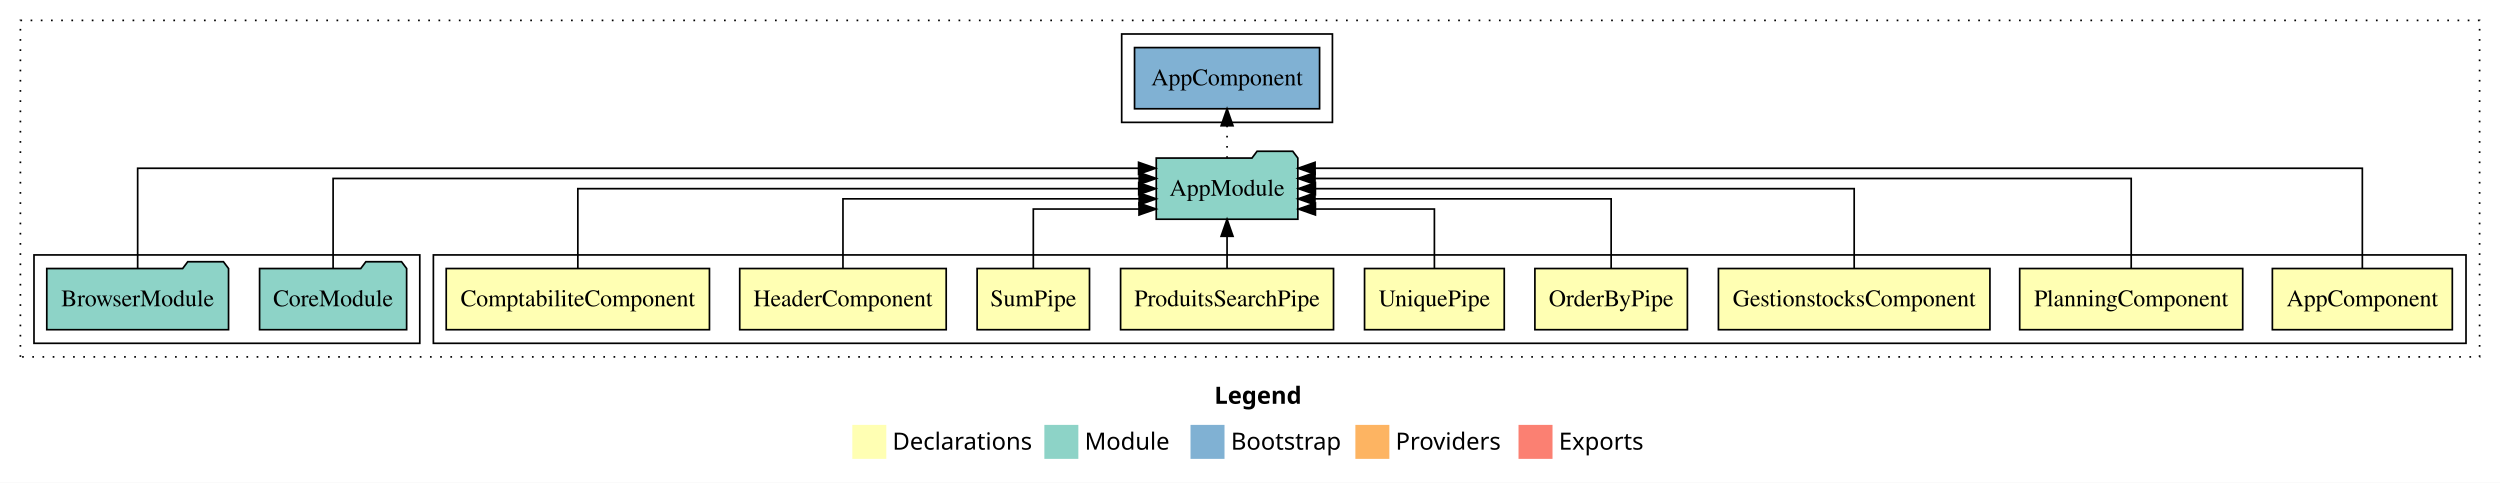
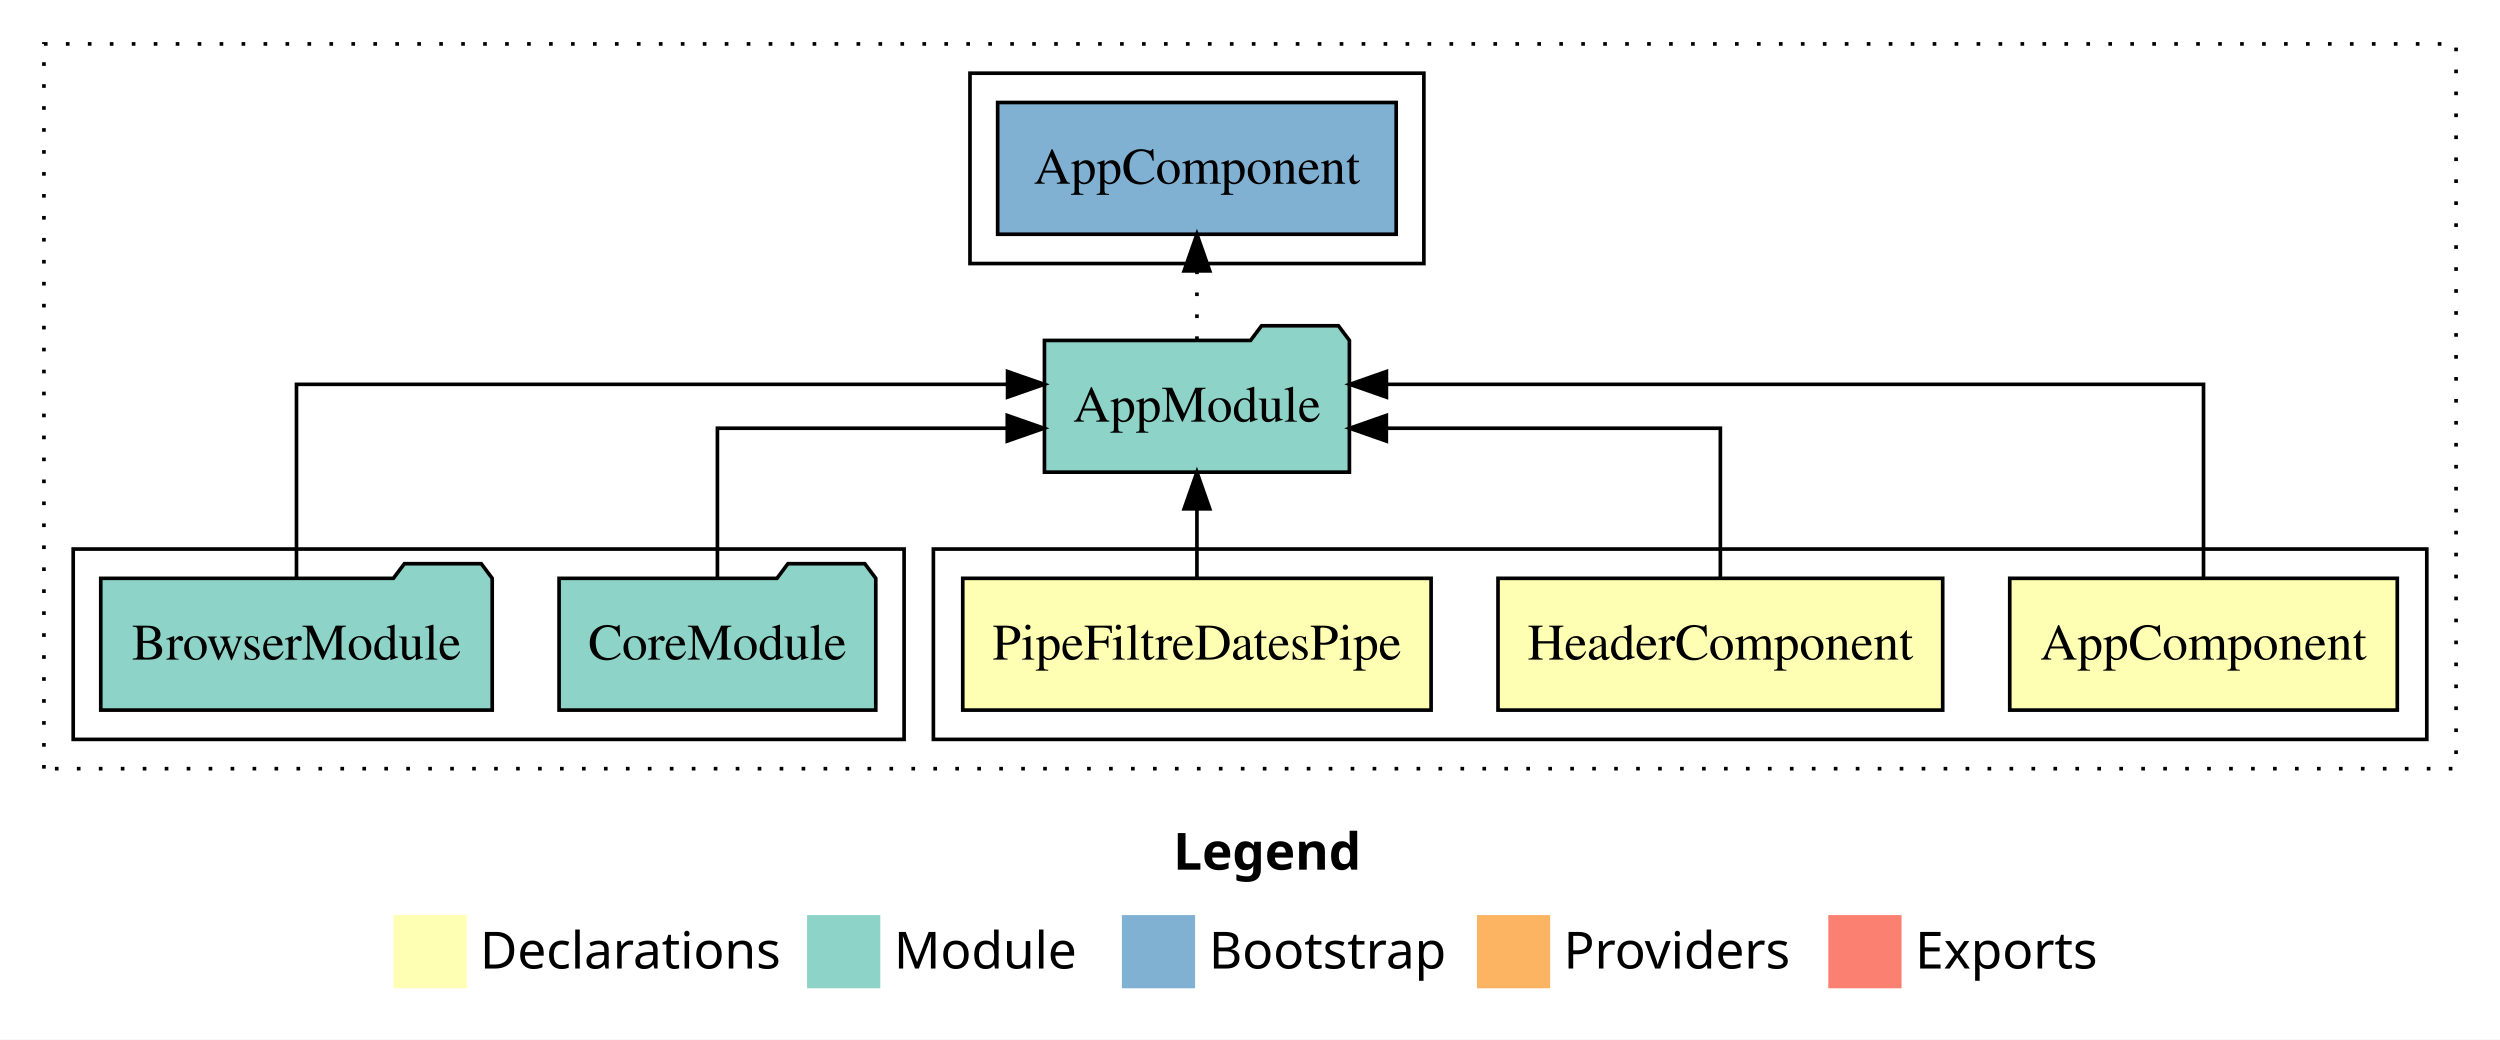
- <svg xmlns="http://www.w3.org/2000/svg" width="1471pt" height="284pt" viewBox="0.00 0.00 1471.00 284.00">
+ <svg xmlns="http://www.w3.org/2000/svg" width="683pt" height="284pt" viewBox="0.00 0.00 683.00 284.00">
  <g id="graph0" class="graph" transform="scale(1 1) rotate(0) translate(4 280)">
-     <polygon fill="#ffffff" stroke="transparent" points="-4,4 -4,-280 1467,-280 1467,4 -4,4" />
-     <text text-anchor="start" x="710.509" y="-42.4" font-family="sans-serif" font-weight="bold" font-size="14.00" fill="#000000">Legend</text>
-     <polygon fill="#ffffb3" stroke="transparent" points="497.5,-10 497.5,-30 517.5,-30 517.5,-10 497.5,-10" />
-     <text text-anchor="start" x="521.129" y="-15.4" font-family="sans-serif" font-size="14.00" fill="#000000">  Declarations</text>
-     <polygon fill="#8dd3c7" stroke="transparent" points="610.5,-10 610.5,-30 630.5,-30 630.5,-10 610.5,-10" />
-     <text text-anchor="start" x="634.225" y="-15.4" font-family="sans-serif" font-size="14.00" fill="#000000">  Module</text>
-     <polygon fill="#80b1d3" stroke="transparent" points="696.5,-10 696.5,-30 716.5,-30 716.5,-10 696.5,-10" />
-     <text text-anchor="start" x="720.281" y="-15.4" font-family="sans-serif" font-size="14.00" fill="#000000">  Bootstrap</text>
-     <polygon fill="#fdb462" stroke="transparent" points="793.5,-10 793.5,-30 813.5,-30 813.5,-10 793.5,-10" />
-     <text text-anchor="start" x="817.173" y="-15.4" font-family="sans-serif" font-size="14.00" fill="#000000">  Providers</text>
-     <polygon fill="#fb8072" stroke="transparent" points="889.5,-10 889.5,-30 909.5,-30 909.5,-10 889.5,-10" />
-     <text text-anchor="start" x="913.226" y="-15.4" font-family="sans-serif" font-size="14.00" fill="#000000">  Exports</text>
+     <polygon fill="#ffffff" stroke="transparent" points="-4,4 -4,-280 679,-280 679,4 -4,4" />
+     <text text-anchor="start" x="316.509" y="-42.4" font-family="sans-serif" font-weight="bold" font-size="14.00" fill="#000000">Legend</text>
+     <polygon fill="#ffffb3" stroke="transparent" points="103.5,-10 103.5,-30 123.5,-30 123.5,-10 103.5,-10" />
+     <text text-anchor="start" x="127.129" y="-15.4" font-family="sans-serif" font-size="14.00" fill="#000000">  Declarations</text>
+     <polygon fill="#8dd3c7" stroke="transparent" points="216.5,-10 216.5,-30 236.5,-30 236.5,-10 216.5,-10" />
+     <text text-anchor="start" x="240.225" y="-15.4" font-family="sans-serif" font-size="14.00" fill="#000000">  Module</text>
+     <polygon fill="#80b1d3" stroke="transparent" points="302.5,-10 302.5,-30 322.5,-30 322.5,-10 302.5,-10" />
+     <text text-anchor="start" x="326.281" y="-15.4" font-family="sans-serif" font-size="14.00" fill="#000000">  Bootstrap</text>
+     <polygon fill="#fdb462" stroke="transparent" points="399.5,-10 399.5,-30 419.5,-30 419.5,-10 399.5,-10" />
+     <text text-anchor="start" x="423.173" y="-15.4" font-family="sans-serif" font-size="14.00" fill="#000000">  Providers</text>
+     <polygon fill="#fb8072" stroke="transparent" points="495.5,-10 495.5,-30 515.5,-30 515.5,-10 495.5,-10" />
+     <text text-anchor="start" x="519.226" y="-15.4" font-family="sans-serif" font-size="14.00" fill="#000000">  Exports</text>
    <g id="clust1" class="cluster">
-       <polygon fill="none" stroke="#000000" stroke-dasharray="1,5" points="8,-70 8,-268 1455,-268 1455,-70 8,-70" />
+       <polygon fill="none" stroke="#000000" stroke-dasharray="1,5" points="8,-70 8,-268 667,-268 667,-70 8,-70" />
    </g>
    <g id="clust2" class="cluster">
-       <polygon fill="none" stroke="#000000" points="251,-78 251,-130 1447,-130 1447,-78 251,-78" />
+       <polygon fill="none" stroke="#000000" points="251,-78 251,-130 659,-130 659,-78 251,-78" />
    </g>
-     <g id="clust12" class="cluster">
+     <g id="clust6" class="cluster">
      <polygon fill="none" stroke="#000000" points="16,-78 16,-130 243,-130 243,-78 16,-78" />
    </g>
-     <g id="clust14" class="cluster">
-       <polygon fill="none" stroke="#000000" points="656,-208 656,-260 780,-260 780,-208 656,-208" />
+     <g id="clust8" class="cluster">
+       <polygon fill="none" stroke="#000000" points="261,-208 261,-260 385,-260 385,-208 261,-208" />
    </g>
    <g id="node1" class="node">
-       <polygon fill="#ffffb3" stroke="#000000" points="1438.94,-122 1333.06,-122 1333.06,-86 1438.94,-86 1438.94,-122" />
-       <text text-anchor="middle" x="1386" y="-99.8" font-family="Times,serif" font-size="14.00" fill="#000000">AppComponent</text>
+       <polygon fill="#ffffb3" stroke="#000000" points="650.94,-122 545.06,-122 545.06,-86 650.94,-86 650.94,-122" />
+       <text text-anchor="middle" x="598" y="-99.8" font-family="Times,serif" font-size="14.00" fill="#000000">AppComponent</text>
    </g>
-     <g id="node10" class="node">
-       <polygon fill="#8dd3c7" stroke="#000000" points="759.657,-187 756.657,-191 735.657,-191 732.657,-187 676.343,-187 676.343,-151 759.657,-151 759.657,-187" />
-       <text text-anchor="middle" x="718" y="-164.8" font-family="Times,serif" font-size="14.00" fill="#000000">AppModule</text>
+     <g id="node4" class="node">
+       <polygon fill="#8dd3c7" stroke="#000000" points="364.657,-187 361.657,-191 340.657,-191 337.657,-187 281.343,-187 281.343,-151 364.657,-151 364.657,-187" />
+       <text text-anchor="middle" x="323" y="-164.8" font-family="Times,serif" font-size="14.00" fill="#000000">AppModule</text>
    </g>
    <g id="edge1" class="edge">
-       <path fill="none" stroke="#000000" d="M1386,-122.248C1386,-145.018 1386,-181 1386,-181 1386,-181 769.786,-181 769.786,-181" />
-       <polygon fill="#000000" stroke="#000000" points="769.786,-177.5 759.786,-181 769.786,-184.5 769.786,-177.5" />
+       <path fill="none" stroke="#000000" d="M598,-122.284C598,-143.321 598,-175 598,-175 598,-175 374.767,-175 374.767,-175" />
+       <polygon fill="#000000" stroke="#000000" points="374.767,-171.5 364.767,-175 374.767,-178.5 374.767,-171.5" />
    </g>
    <g id="node2" class="node">
-       <polygon fill="#ffffb3" stroke="#000000" points="1315.611,-122 1184.389,-122 1184.389,-86 1315.611,-86 1315.611,-122" />
-       <text text-anchor="middle" x="1250" y="-99.8" font-family="Times,serif" font-size="14.00" fill="#000000">PlanningComponent</text>
+       <polygon fill="#ffffb3" stroke="#000000" points="526.744,-122 405.256,-122 405.256,-86 526.744,-86 526.744,-122" />
+       <text text-anchor="middle" x="466" y="-99.8" font-family="Times,serif" font-size="14.00" fill="#000000">HeaderComponent</text>
    </g>
    <g id="edge2" class="edge">
-       <path fill="none" stroke="#000000" d="M1250,-122.284C1250,-143.321 1250,-175 1250,-175 1250,-175 769.745,-175 769.745,-175" />
-       <polygon fill="#000000" stroke="#000000" points="769.745,-171.5 759.745,-175 769.745,-178.5 769.745,-171.5" />
+       <path fill="none" stroke="#000000" d="M466,-122.022C466,-139.373 466,-163 466,-163 466,-163 374.746,-163 374.746,-163" />
+       <polygon fill="#000000" stroke="#000000" points="374.746,-159.5 364.746,-163 374.746,-166.5 374.746,-159.5" />
    </g>
    <g id="node3" class="node">
-       <polygon fill="#ffffb3" stroke="#000000" points="1166.874,-122 1007.126,-122 1007.126,-86 1166.874,-86 1166.874,-122" />
-       <text text-anchor="middle" x="1087" y="-99.8" font-family="Times,serif" font-size="14.00" fill="#000000">GestionstocksComponent</text>
+       <polygon fill="#ffffb3" stroke="#000000" points="386.976,-122 259.024,-122 259.024,-86 386.976,-86 386.976,-122" />
+       <text text-anchor="middle" x="323" y="-99.8" font-family="Times,serif" font-size="14.00" fill="#000000">PipeFiltreDatesPipe</text>
    </g>
    <g id="edge3" class="edge">
-       <path fill="none" stroke="#000000" d="M1087,-122.106C1087,-141.339 1087,-169 1087,-169 1087,-169 769.97,-169 769.97,-169" />
-       <polygon fill="#000000" stroke="#000000" points="769.97,-165.5 759.97,-169 769.97,-172.5 769.97,-165.5" />
+       <path fill="none" stroke="#000000" d="M323,-122.106C323,-122.106 323,-140.991 323,-140.991" />
+       <polygon fill="#000000" stroke="#000000" points="319.5,-140.991 323,-150.991 326.5,-140.991 319.5,-140.991" />
    </g>
-     <g id="node4" class="node">
-       <polygon fill="#ffffb3" stroke="#000000" points="988.867,-122 899.133,-122 899.133,-86 988.867,-86 988.867,-122" />
-       <text text-anchor="middle" x="944" y="-99.8" font-family="Times,serif" font-size="14.00" fill="#000000">OrderByPipe</text>
+     <g id="node7" class="node">
+       <polygon fill="#80b1d3" stroke="#000000" points="377.439,-252 268.561,-252 268.561,-216 377.439,-216 377.439,-252" />
+       <text text-anchor="middle" x="323" y="-229.8" font-family="Times,serif" font-size="14.00" fill="#000000">AppComponent </text>
    </g>
-     <g id="edge4" class="edge">
-       <path fill="none" stroke="#000000" d="M944,-122.022C944,-139.373 944,-163 944,-163 944,-163 769.715,-163 769.715,-163" />
-       <polygon fill="#000000" stroke="#000000" points="769.715,-159.5 759.715,-163 769.715,-166.5 769.715,-159.5" />
+     <g id="edge6" class="edge">
+       <path fill="none" stroke="#000000" stroke-dasharray="1,5" d="M323,-187.106C323,-187.106 323,-205.991 323,-205.991" />
+       <polygon fill="#000000" stroke="#000000" points="319.5,-205.991 323,-215.991 326.5,-205.991 319.5,-205.991" />
    </g>
    <g id="node5" class="node">
-       <polygon fill="#ffffb3" stroke="#000000" points="881.1,-122 798.9,-122 798.9,-86 881.1,-86 881.1,-122" />
-       <text text-anchor="middle" x="840" y="-99.8" font-family="Times,serif" font-size="14.00" fill="#000000">UniquePipe</text>
-     </g>
-     <g id="edge5" class="edge">
-       <path fill="none" stroke="#000000" d="M840,-122.24C840,-137.571 840,-157 840,-157 840,-157 769.986,-157 769.986,-157" />
-       <polygon fill="#000000" stroke="#000000" points="769.986,-153.5 759.986,-157 769.985,-160.5 769.986,-153.5" />
-     </g>
-     <g id="node6" class="node">
-       <polygon fill="#ffffb3" stroke="#000000" points="780.644,-122 655.356,-122 655.356,-86 780.644,-86 780.644,-122" />
-       <text text-anchor="middle" x="718" y="-99.8" font-family="Times,serif" font-size="14.00" fill="#000000">ProduitsSearchPipe</text>
-     </g>
-     <g id="edge6" class="edge">
-       <path fill="none" stroke="#000000" d="M718,-122.106C718,-122.106 718,-140.991 718,-140.991" />
-       <polygon fill="#000000" stroke="#000000" points="714.5,-140.991 718,-150.991 721.5,-140.991 714.5,-140.991" />
-     </g>
-     <g id="node7" class="node">
-       <polygon fill="#ffffb3" stroke="#000000" points="637.062,-122 570.938,-122 570.938,-86 637.062,-86 637.062,-122" />
-       <text text-anchor="middle" x="604" y="-99.8" font-family="Times,serif" font-size="14.00" fill="#000000">SumPipe</text>
-     </g>
-     <g id="edge7" class="edge">
-       <path fill="none" stroke="#000000" d="M604,-122.24C604,-137.571 604,-157 604,-157 604,-157 666.198,-157 666.198,-157" />
-       <polygon fill="#000000" stroke="#000000" points="666.198,-160.5 676.198,-157 666.198,-153.5 666.198,-160.5" />
-     </g>
-     <g id="node8" class="node">
-       <polygon fill="#ffffb3" stroke="#000000" points="552.744,-122 431.256,-122 431.256,-86 552.744,-86 552.744,-122" />
-       <text text-anchor="middle" x="492" y="-99.8" font-family="Times,serif" font-size="14.00" fill="#000000">HeaderComponent</text>
-     </g>
-     <g id="edge8" class="edge">
-       <path fill="none" stroke="#000000" d="M492,-122.022C492,-139.373 492,-163 492,-163 492,-163 666.285,-163 666.285,-163" />
-       <polygon fill="#000000" stroke="#000000" points="666.285,-166.5 676.285,-163 666.285,-159.5 666.285,-166.5" />
-     </g>
-     <g id="node9" class="node">
-       <polygon fill="#ffffb3" stroke="#000000" points="413.442,-122 258.558,-122 258.558,-86 413.442,-86 413.442,-122" />
-       <text text-anchor="middle" x="336" y="-99.8" font-family="Times,serif" font-size="14.00" fill="#000000">ComptabiliteComponent</text>
-     </g>
-     <g id="edge9" class="edge">
-       <path fill="none" stroke="#000000" d="M336,-122.106C336,-141.339 336,-169 336,-169 336,-169 666.027,-169 666.027,-169" />
-       <polygon fill="#000000" stroke="#000000" points="666.027,-172.5 676.027,-169 666.027,-165.5 666.027,-172.5" />
-     </g>
-     <g id="node13" class="node">
-       <polygon fill="#80b1d3" stroke="#000000" points="772.439,-252 663.561,-252 663.561,-216 772.439,-216 772.439,-252" />
-       <text text-anchor="middle" x="718" y="-229.8" font-family="Times,serif" font-size="14.00" fill="#000000">AppComponent </text>
-     </g>
-     <g id="edge12" class="edge">
-       <path fill="none" stroke="#000000" stroke-dasharray="1,5" d="M718,-187.106C718,-187.106 718,-205.991 718,-205.991" />
-       <polygon fill="#000000" stroke="#000000" points="714.5,-205.991 718,-215.991 721.5,-205.991 714.5,-205.991" />
-     </g>
-     <g id="node11" class="node">
      <polygon fill="#8dd3c7" stroke="#000000" points="235.262,-122 232.262,-126 211.262,-126 208.262,-122 148.738,-122 148.738,-86 235.262,-86 235.262,-122" />
      <text text-anchor="middle" x="192" y="-99.8" font-family="Times,serif" font-size="14.00" fill="#000000">CoreModule</text>
    </g>
-     <g id="edge10" class="edge">
-       <path fill="none" stroke="#000000" d="M192,-122.284C192,-143.321 192,-175 192,-175 192,-175 666.286,-175 666.286,-175" />
-       <polygon fill="#000000" stroke="#000000" points="666.286,-178.5 676.286,-175 666.286,-171.5 666.286,-178.5" />
+     <g id="edge4" class="edge">
+       <path fill="none" stroke="#000000" d="M192,-122.022C192,-139.373 192,-163 192,-163 192,-163 271.191,-163 271.191,-163" />
+       <polygon fill="#000000" stroke="#000000" points="271.191,-166.5 281.191,-163 271.191,-159.5 271.191,-166.5" />
    </g>
-     <g id="node12" class="node">
+     <g id="node6" class="node">
      <polygon fill="#8dd3c7" stroke="#000000" points="130.473,-122 127.473,-126 106.473,-126 103.473,-122 23.527,-122 23.527,-86 130.473,-86 130.473,-122" />
      <text text-anchor="middle" x="77" y="-99.8" font-family="Times,serif" font-size="14.00" fill="#000000">BrowserModule</text>
    </g>
-     <g id="edge11" class="edge">
-       <path fill="none" stroke="#000000" d="M77,-122.248C77,-145.018 77,-181 77,-181 77,-181 665.942,-181 665.942,-181" />
-       <polygon fill="#000000" stroke="#000000" points="665.942,-184.5 675.942,-181 665.942,-177.5 665.942,-184.5" />
+     <g id="edge5" class="edge">
+       <path fill="none" stroke="#000000" d="M77,-122.284C77,-143.321 77,-175 77,-175 77,-175 271.269,-175 271.269,-175" />
+       <polygon fill="#000000" stroke="#000000" points="271.269,-178.5 281.269,-175 271.269,-171.5 271.269,-178.5" />
    </g>
  </g>
</svg>
